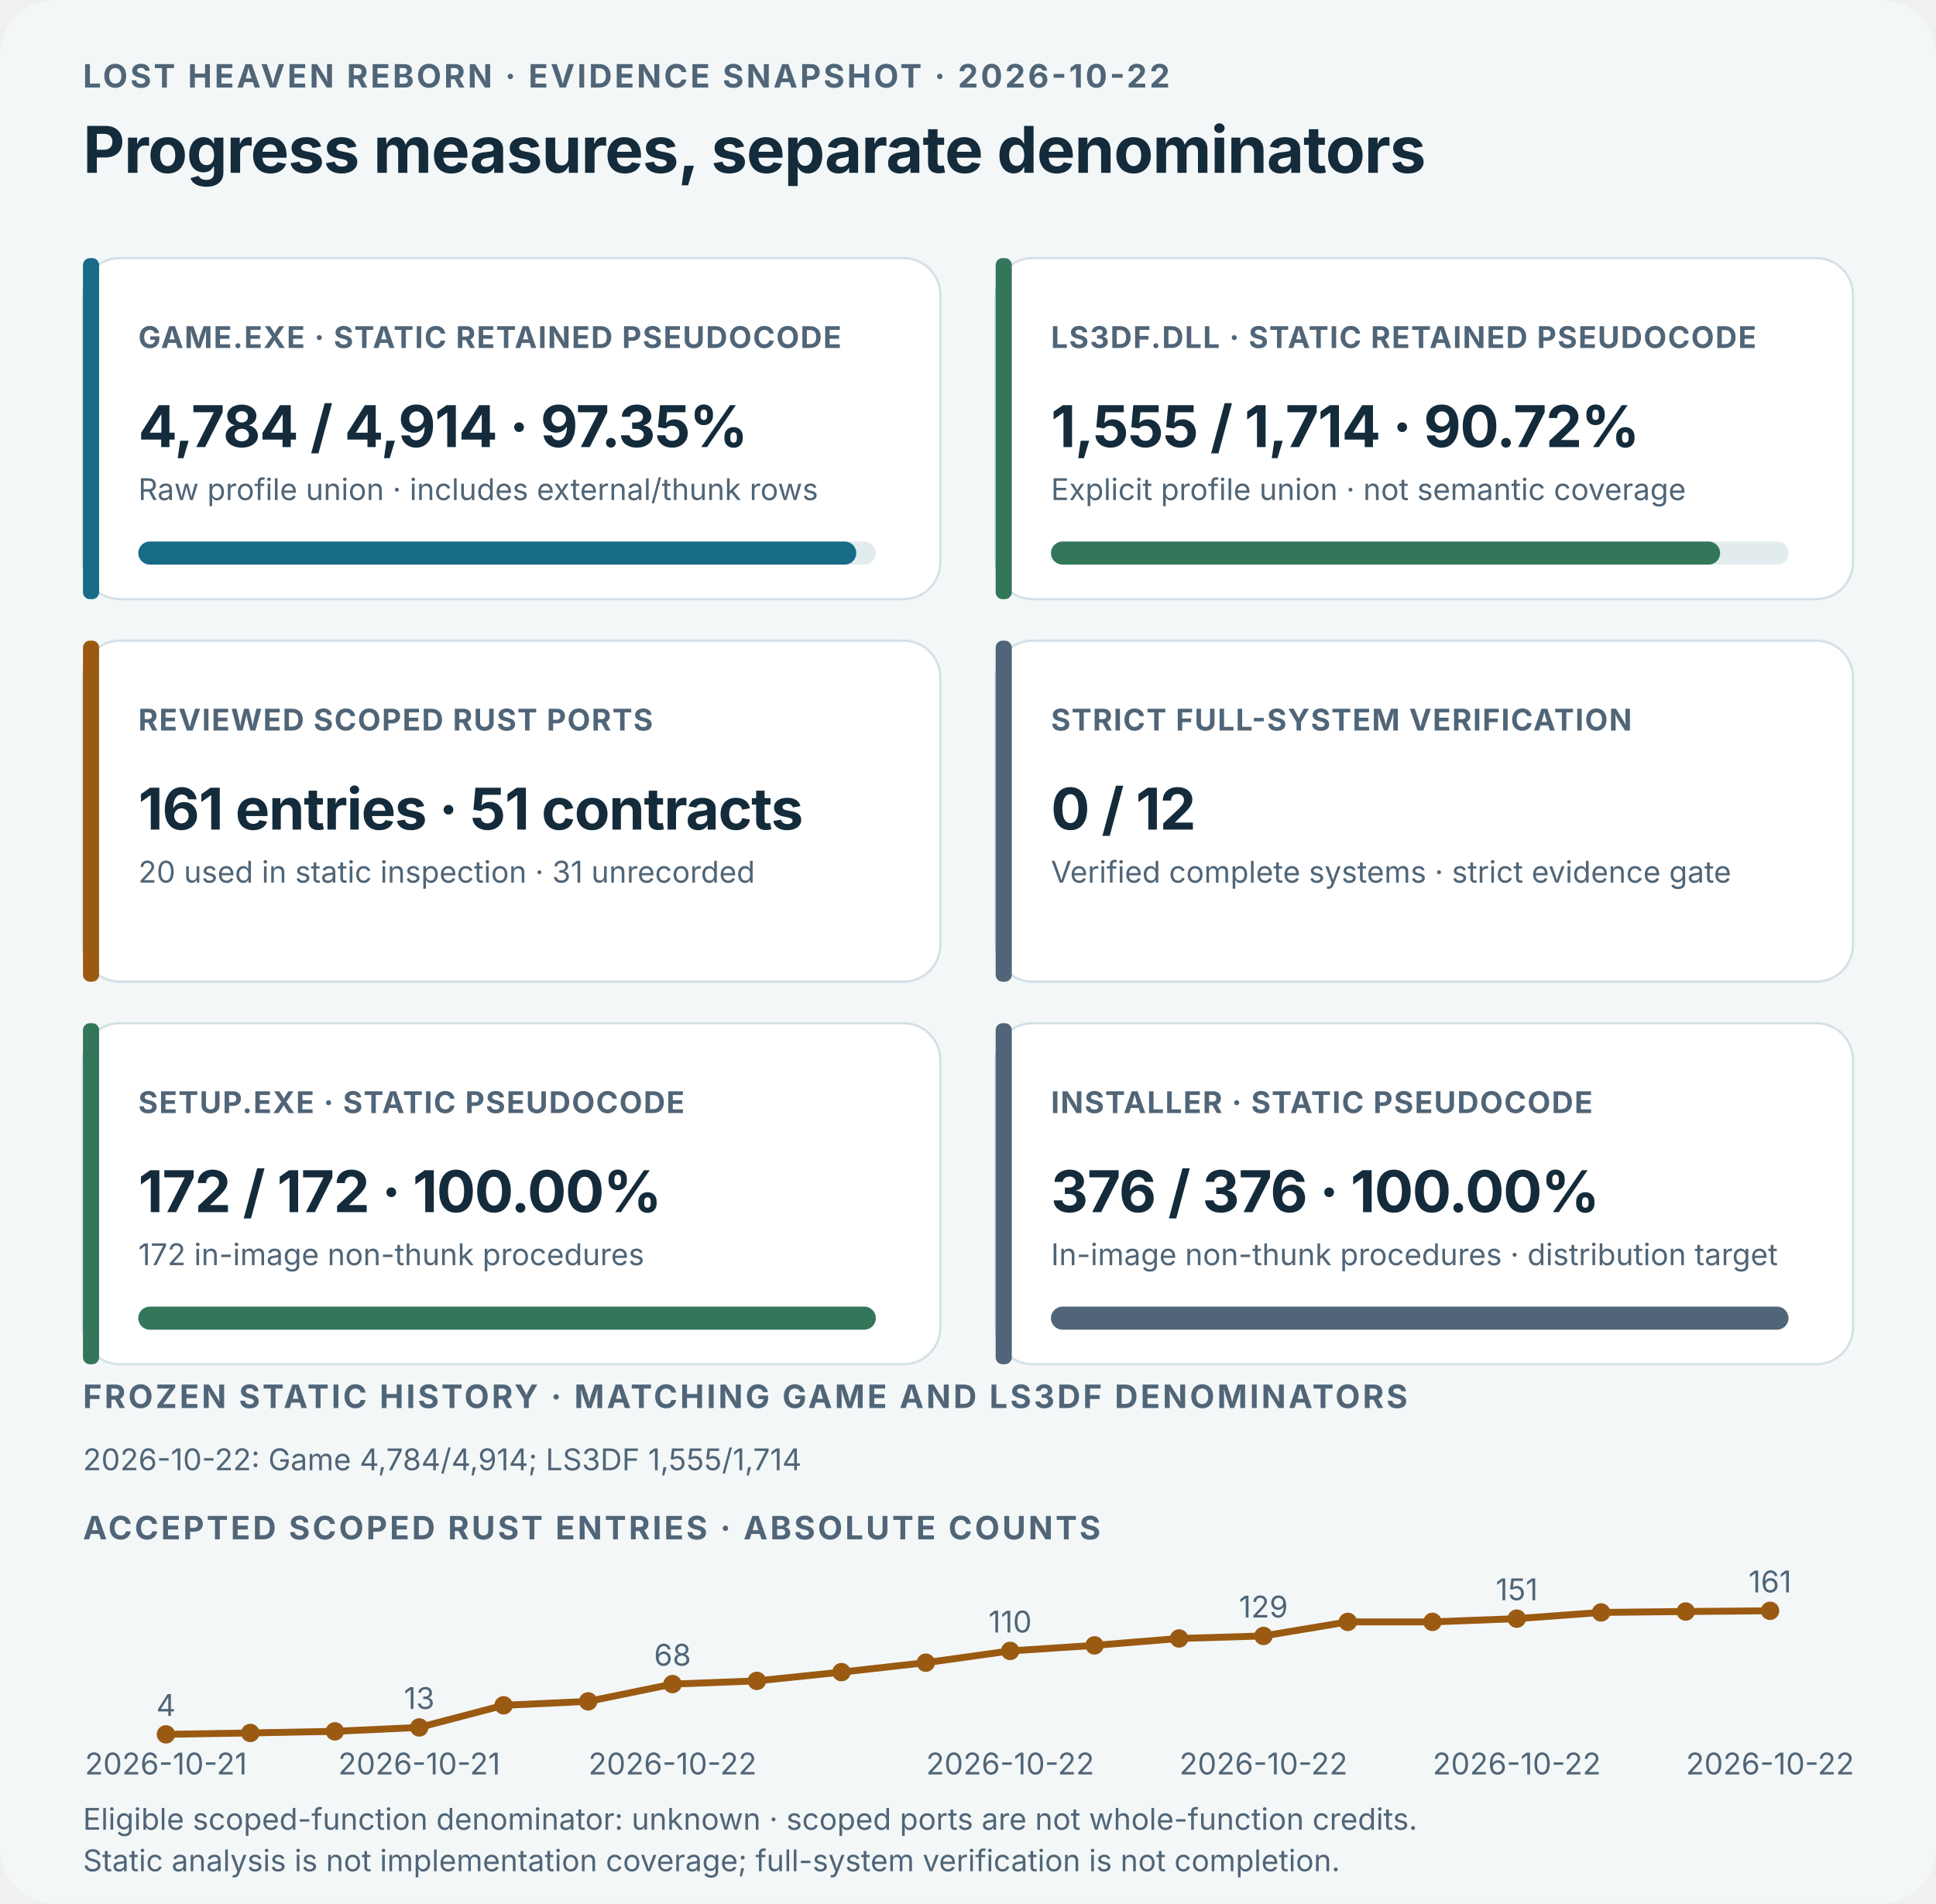
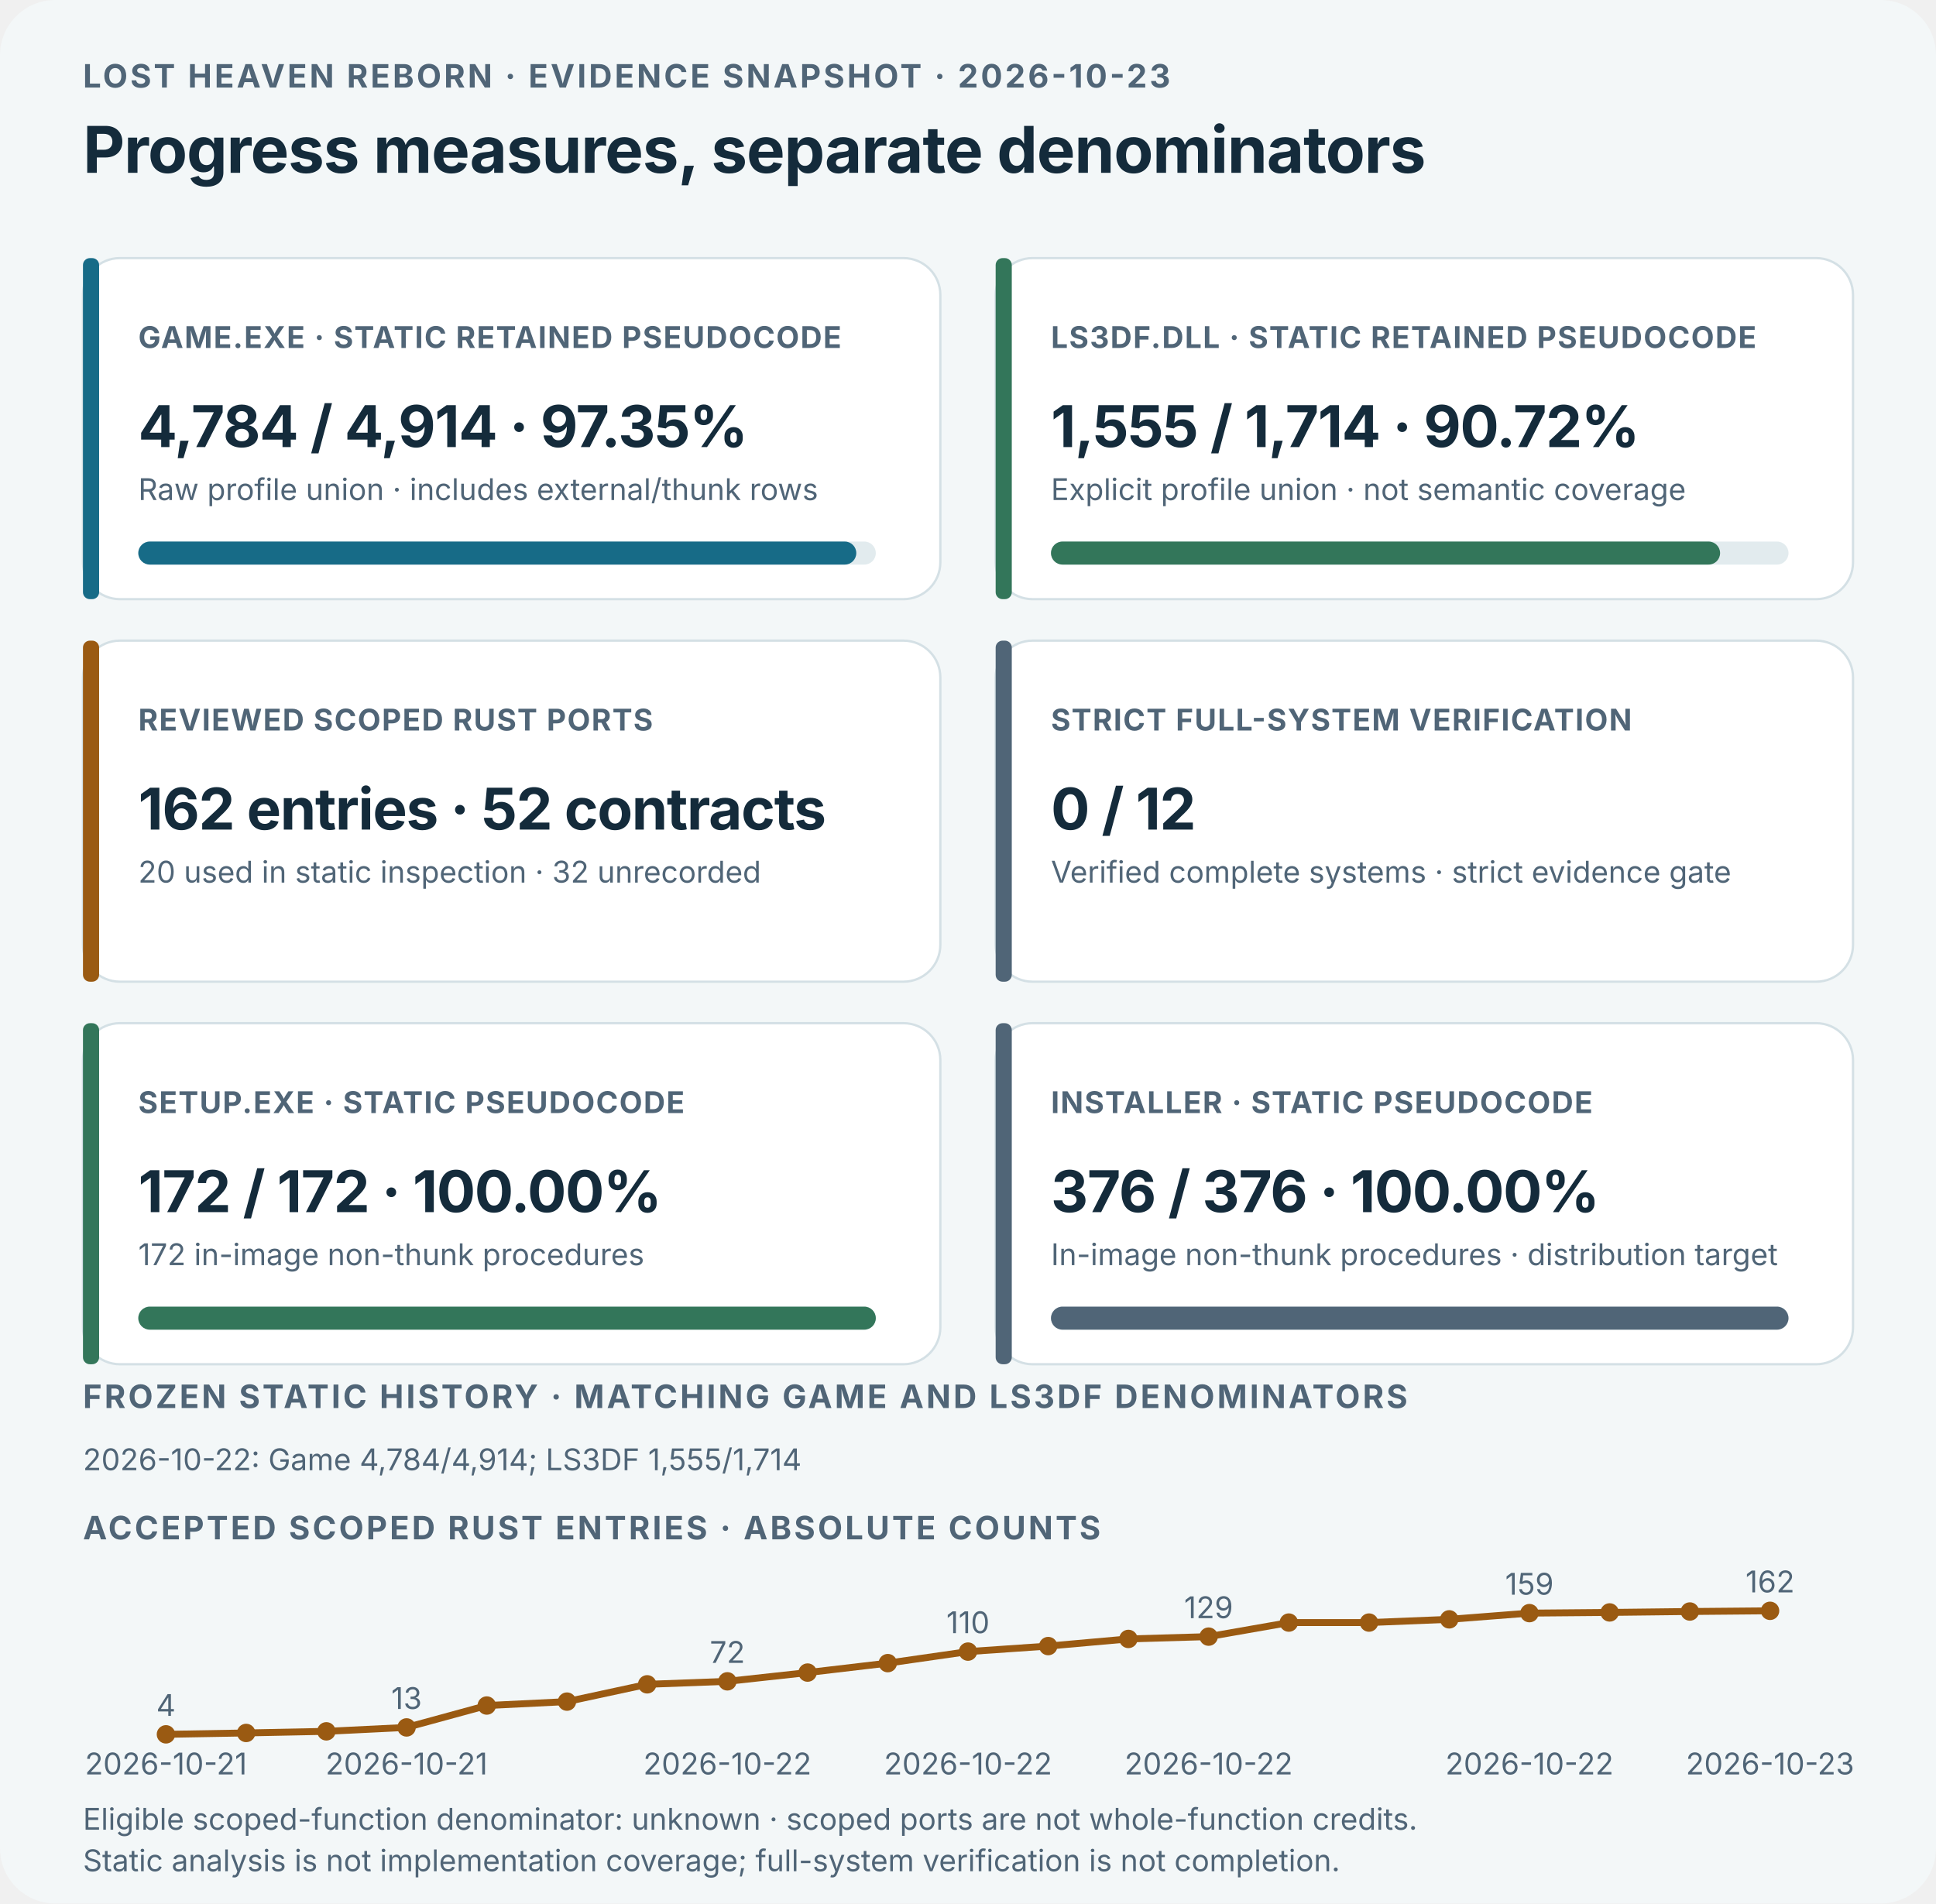
<svg xmlns="http://www.w3.org/2000/svg" viewBox="0 0 840 826" role="img" aria-labelledby="dashboard-title dashboard-desc">
  <style>text{font-family:Inter,ui-sans-serif,system-ui,-apple-system,"Segoe UI",sans-serif;fill:#142b3b}.kicker{font-size:14px;font-weight:700;letter-spacing:1.1px;fill:#506577}.title{font-size:28px;font-weight:750;letter-spacing:-.35px}.label{font-size:13px;font-weight:750;letter-spacing:.5px;fill:#506577}.value{font-size:25px;font-weight:750;letter-spacing:-.4px}.detail,.history{font-size:13px;fill:#506577}.dark-bg{display:none}@media(prefers-color-scheme:dark){.light-bg{display:none}.dark-bg{display:inline}text{fill:#edf4f6}.kicker,.label,.detail,.history{fill:#b3c5ce}.card-bg{fill:#172b39;stroke:#3b5361}.bar-track{fill:#314957}}</style>
  <rect class="light-bg" width="840" height="826" rx="24" fill="#f3f7f8" />
  <rect class="dark-bg" width="840" height="826" rx="24" fill="#0d1b25" />
-   <text x="36" y="38" class="kicker">LOST HEAVEN REBORN · EVIDENCE SNAPSHOT · 2026-10-22</text>
+   <text x="36" y="38" class="kicker">LOST HEAVEN REBORN · EVIDENCE SNAPSHOT · 2026-10-23</text>
  <text x="36" y="75" class="title">Progress measures, separate denominators</text>
  <g>
    <rect class="card-bg" x="36" y="112" width="372" height="148" rx="16" fill="#ffffff" stroke="#d4e0e5" />
    <rect x="36" y="112" width="7" height="148" rx="3" fill="#176b87" />
    <text x="60" y="151" class="label">GAME.EXE · STATIC RETAINED PSEUDOCODE</text>
    <text x="60" y="194" class="value">4,784 / 4,914 · 97.35%</text>
    <text x="60" y="217" class="detail">Raw profile union · includes external/thunk rows</text>
    <rect class="bar-track" x="60" y="235" width="320" height="10" rx="5" fill="#e2ebee" />
    <rect x="60" y="235" width="311.53" height="10" rx="5" fill="#176b87" />
  </g>
  <g>
    <rect class="card-bg" x="432" y="112" width="372" height="148" rx="16" fill="#ffffff" stroke="#d4e0e5" />
    <rect x="432" y="112" width="7" height="148" rx="3" fill="#33765a" />
    <text x="456" y="151" class="label">LS3DF.DLL · STATIC RETAINED PSEUDOCODE</text>
    <text x="456" y="194" class="value">1,555 / 1,714 · 90.72%</text>
    <text x="456" y="217" class="detail">Explicit profile union · not semantic coverage</text>
    <rect class="bar-track" x="456" y="235" width="320" height="10" rx="5" fill="#e2ebee" />
    <rect x="456" y="235" width="290.32" height="10" rx="5" fill="#33765a" />
  </g>
  <g>
    <rect class="card-bg" x="36" y="278" width="372" height="148" rx="16" fill="#ffffff" stroke="#d4e0e5" />
    <rect x="36" y="278" width="7" height="148" rx="3" fill="#9a5a12" />
    <text x="60" y="317" class="label">REVIEWED SCOPED RUST PORTS</text>
-     <text x="60" y="360" class="value">161 entries · 51 contracts</text>
-     <text x="60" y="383" class="detail">20 used in static inspection · 31 unrecorded</text>
+     <text x="60" y="360" class="value">162 entries · 52 contracts</text>
+     <text x="60" y="383" class="detail">20 used in static inspection · 32 unrecorded</text>
  </g>
  <g>
    <rect class="card-bg" x="432" y="278" width="372" height="148" rx="16" fill="#ffffff" stroke="#d4e0e5" />
    <rect x="432" y="278" width="7" height="148" rx="3" fill="#506577" />
    <text x="456" y="317" class="label">STRICT FULL-SYSTEM VERIFICATION</text>
    <text x="456" y="360" class="value">0 / 12</text>
    <text x="456" y="383" class="detail">Verified complete systems · strict evidence gate</text>
  </g>
  <g>
    <rect class="card-bg" x="36" y="444" width="372" height="148" rx="16" fill="#ffffff" stroke="#d4e0e5" />
    <rect x="36" y="444" width="7" height="148" rx="3" fill="#33765a" />
    <text x="60" y="483" class="label">SETUP.EXE · STATIC PSEUDOCODE</text>
    <text x="60" y="526" class="value">172 / 172 · 100.00%</text>
    <text x="60" y="549" class="detail">172 in-image non-thunk procedures</text>
    <rect class="bar-track" x="60" y="567" width="320" height="10" rx="5" fill="#e2ebee" />
    <rect x="60" y="567" width="320.00" height="10" rx="5" fill="#33765a" />
  </g>
  <g>
    <rect class="card-bg" x="432" y="444" width="372" height="148" rx="16" fill="#ffffff" stroke="#d4e0e5" />
    <rect x="432" y="444" width="7" height="148" rx="3" fill="#506577" />
    <text x="456" y="483" class="label">INSTALLER · STATIC PSEUDOCODE</text>
    <text x="456" y="526" class="value">376 / 376 · 100.00%</text>
    <text x="456" y="549" class="detail">In-image non-thunk procedures · distribution target</text>
    <rect class="bar-track" x="456" y="567" width="320" height="10" rx="5" fill="#e2ebee" />
    <rect x="456" y="567" width="320.00" height="10" rx="5" fill="#506577" />
  </g>
  <text x="36" y="611" class="kicker">FROZEN STATIC HISTORY · MATCHING GAME AND LS3DF DENOMINATORS</text>
  <text x="36" y="638" class="history">2026-10-22: Game 4,784/4,914; LS3DF 1,555/1,714</text>
  <text x="36" y="668" class="kicker">ACCEPTED SCOPED RUST ENTRIES · ABSOLUTE COUNTS</text>
-   <polyline points="72.0,752.6 108.6,752.0 145.3,751.3 181.9,749.6 218.5,740.0 255.2,738.3 291.8,730.8 328.4,729.4 365.1,725.6 401.7,721.5 438.3,716.4 474.9,714.0 511.6,711.0 548.2,709.9 584.8,703.8 621.5,703.8 658.1,702.4 694.7,699.7 731.4,699.3 768.0,699.0" fill="none" stroke="#9a5a12" stroke-width="3" stroke-linecap="round" stroke-linejoin="round" />
+   <polyline points="72.0,752.6 106.8,752.0 141.6,751.3 176.4,749.6 211.2,740.1 246.0,738.4 280.8,730.9 315.6,729.6 350.4,725.8 385.2,721.7 420.0,716.7 454.8,714.3 489.6,711.2 524.4,710.2 559.2,704.1 594.0,704.1 628.8,702.7 663.6,700.0 698.4,699.7 733.2,699.3 768.0,699.0" fill="none" stroke="#9a5a12" stroke-width="3" stroke-linecap="round" stroke-linejoin="round" />
  <circle cx="72.0" cy="752.6" r="4" fill="#9a5a12" />
  <text x="72.0" y="744.6" text-anchor="middle" class="history">4</text>
  <text x="72.0" y="770" text-anchor="middle" class="history">2026-10-21</text>
-   <circle cx="108.6" cy="752.0" r="4" fill="#9a5a12" />
-   <circle cx="145.3" cy="751.3" r="4" fill="#9a5a12" />
-   <circle cx="181.9" cy="749.6" r="4" fill="#9a5a12" />
-   <text x="181.9" y="741.6" text-anchor="middle" class="history">13</text>
-   <text x="181.9" y="770" text-anchor="middle" class="history">2026-10-21</text>
-   <circle cx="218.5" cy="740.0" r="4" fill="#9a5a12" />
-   <circle cx="255.2" cy="738.3" r="4" fill="#9a5a12" />
-   <circle cx="291.8" cy="730.8" r="4" fill="#9a5a12" />
-   <text x="291.8" y="722.8" text-anchor="middle" class="history">68</text>
-   <text x="291.8" y="770" text-anchor="middle" class="history">2026-10-22</text>
-   <circle cx="328.4" cy="729.4" r="4" fill="#9a5a12" />
-   <circle cx="365.1" cy="725.6" r="4" fill="#9a5a12" />
-   <circle cx="401.7" cy="721.5" r="4" fill="#9a5a12" />
-   <circle cx="438.3" cy="716.4" r="4" fill="#9a5a12" />
-   <text x="438.3" y="708.4" text-anchor="middle" class="history">110</text>
-   <text x="438.3" y="770" text-anchor="middle" class="history">2026-10-22</text>
-   <circle cx="474.9" cy="714.0" r="4" fill="#9a5a12" />
-   <circle cx="511.6" cy="711.0" r="4" fill="#9a5a12" />
-   <circle cx="548.2" cy="709.9" r="4" fill="#9a5a12" />
-   <text x="548.2" y="701.9" text-anchor="middle" class="history">129</text>
-   <text x="548.2" y="770" text-anchor="middle" class="history">2026-10-22</text>
-   <circle cx="584.8" cy="703.8" r="4" fill="#9a5a12" />
-   <circle cx="621.5" cy="703.8" r="4" fill="#9a5a12" />
-   <circle cx="658.1" cy="702.4" r="4" fill="#9a5a12" />
-   <text x="658.1" y="694.4" text-anchor="middle" class="history">151</text>
-   <text x="658.1" y="770" text-anchor="middle" class="history">2026-10-22</text>
-   <circle cx="694.7" cy="699.7" r="4" fill="#9a5a12" />
-   <circle cx="731.4" cy="699.3" r="4" fill="#9a5a12" />
+   <circle cx="106.8" cy="752.0" r="4" fill="#9a5a12" />
+   <circle cx="141.6" cy="751.3" r="4" fill="#9a5a12" />
+   <circle cx="176.4" cy="749.6" r="4" fill="#9a5a12" />
+   <text x="176.4" y="741.6" text-anchor="middle" class="history">13</text>
+   <text x="176.4" y="770" text-anchor="middle" class="history">2026-10-21</text>
+   <circle cx="211.2" cy="740.1" r="4" fill="#9a5a12" />
+   <circle cx="246.0" cy="738.4" r="4" fill="#9a5a12" />
+   <circle cx="280.8" cy="730.9" r="4" fill="#9a5a12" />
+   <circle cx="315.6" cy="729.6" r="4" fill="#9a5a12" />
+   <text x="315.6" y="721.6" text-anchor="middle" class="history">72</text>
+   <text x="315.6" y="770" text-anchor="middle" class="history">2026-10-22</text>
+   <circle cx="350.4" cy="725.8" r="4" fill="#9a5a12" />
+   <circle cx="385.2" cy="721.7" r="4" fill="#9a5a12" />
+   <circle cx="420.0" cy="716.7" r="4" fill="#9a5a12" />
+   <text x="420.0" y="708.7" text-anchor="middle" class="history">110</text>
+   <text x="420.0" y="770" text-anchor="middle" class="history">2026-10-22</text>
+   <circle cx="454.8" cy="714.3" r="4" fill="#9a5a12" />
+   <circle cx="489.6" cy="711.2" r="4" fill="#9a5a12" />
+   <circle cx="524.4" cy="710.2" r="4" fill="#9a5a12" />
+   <text x="524.4" y="702.2" text-anchor="middle" class="history">129</text>
+   <text x="524.4" y="770" text-anchor="middle" class="history">2026-10-22</text>
+   <circle cx="559.2" cy="704.1" r="4" fill="#9a5a12" />
+   <circle cx="594.0" cy="704.1" r="4" fill="#9a5a12" />
+   <circle cx="628.8" cy="702.7" r="4" fill="#9a5a12" />
+   <circle cx="663.6" cy="700.0" r="4" fill="#9a5a12" />
+   <text x="663.6" y="692.0" text-anchor="middle" class="history">159</text>
+   <text x="663.6" y="770" text-anchor="middle" class="history">2026-10-22</text>
+   <circle cx="698.4" cy="699.7" r="4" fill="#9a5a12" />
+   <circle cx="733.2" cy="699.3" r="4" fill="#9a5a12" />
  <circle cx="768.0" cy="699.0" r="4" fill="#9a5a12" />
-   <text x="768.0" y="691.0" text-anchor="middle" class="history">161</text>
-   <text x="768.0" y="770" text-anchor="middle" class="history">2026-10-22</text>
+   <text x="768.0" y="691.0" text-anchor="middle" class="history">162</text>
+   <text x="768.0" y="770" text-anchor="middle" class="history">2026-10-23</text>
  <text x="36" y="794" class="detail">Eligible scoped-function denominator: unknown · scoped ports are not whole-function credits.</text>
  <text x="36" y="812" class="detail">Static analysis is not implementation coverage; full-system verification is not completion.</text>
</svg>
